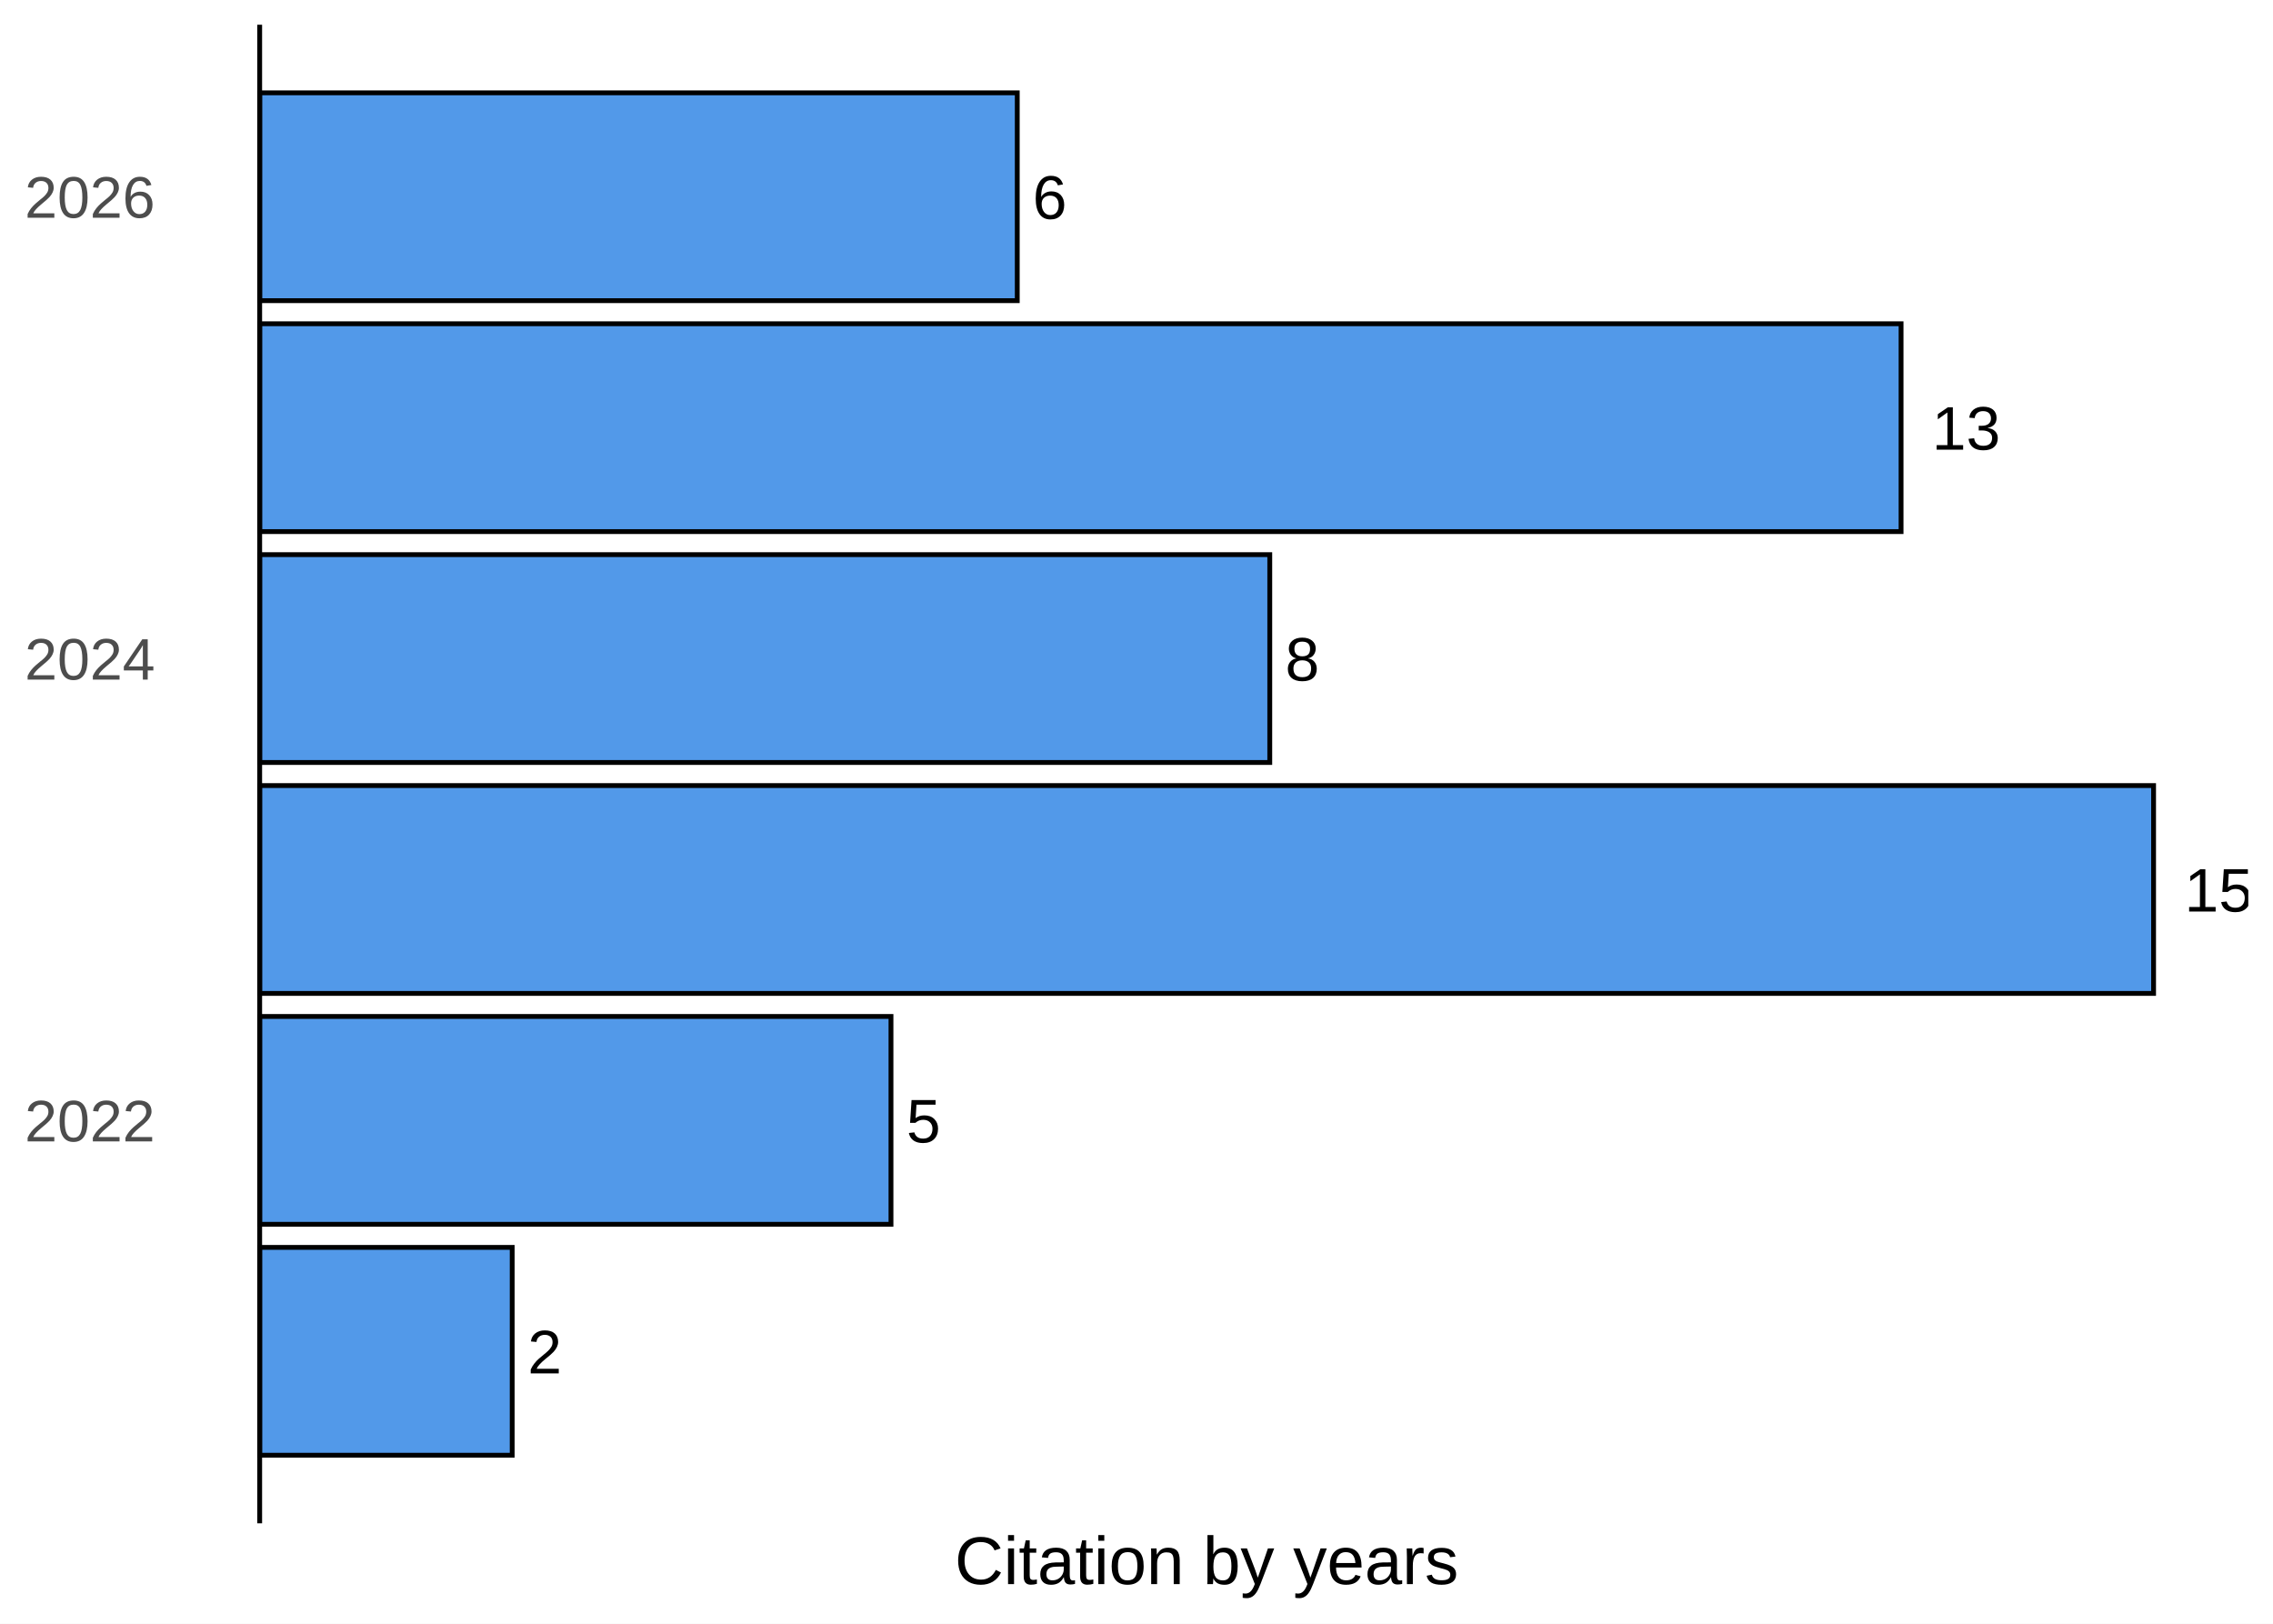
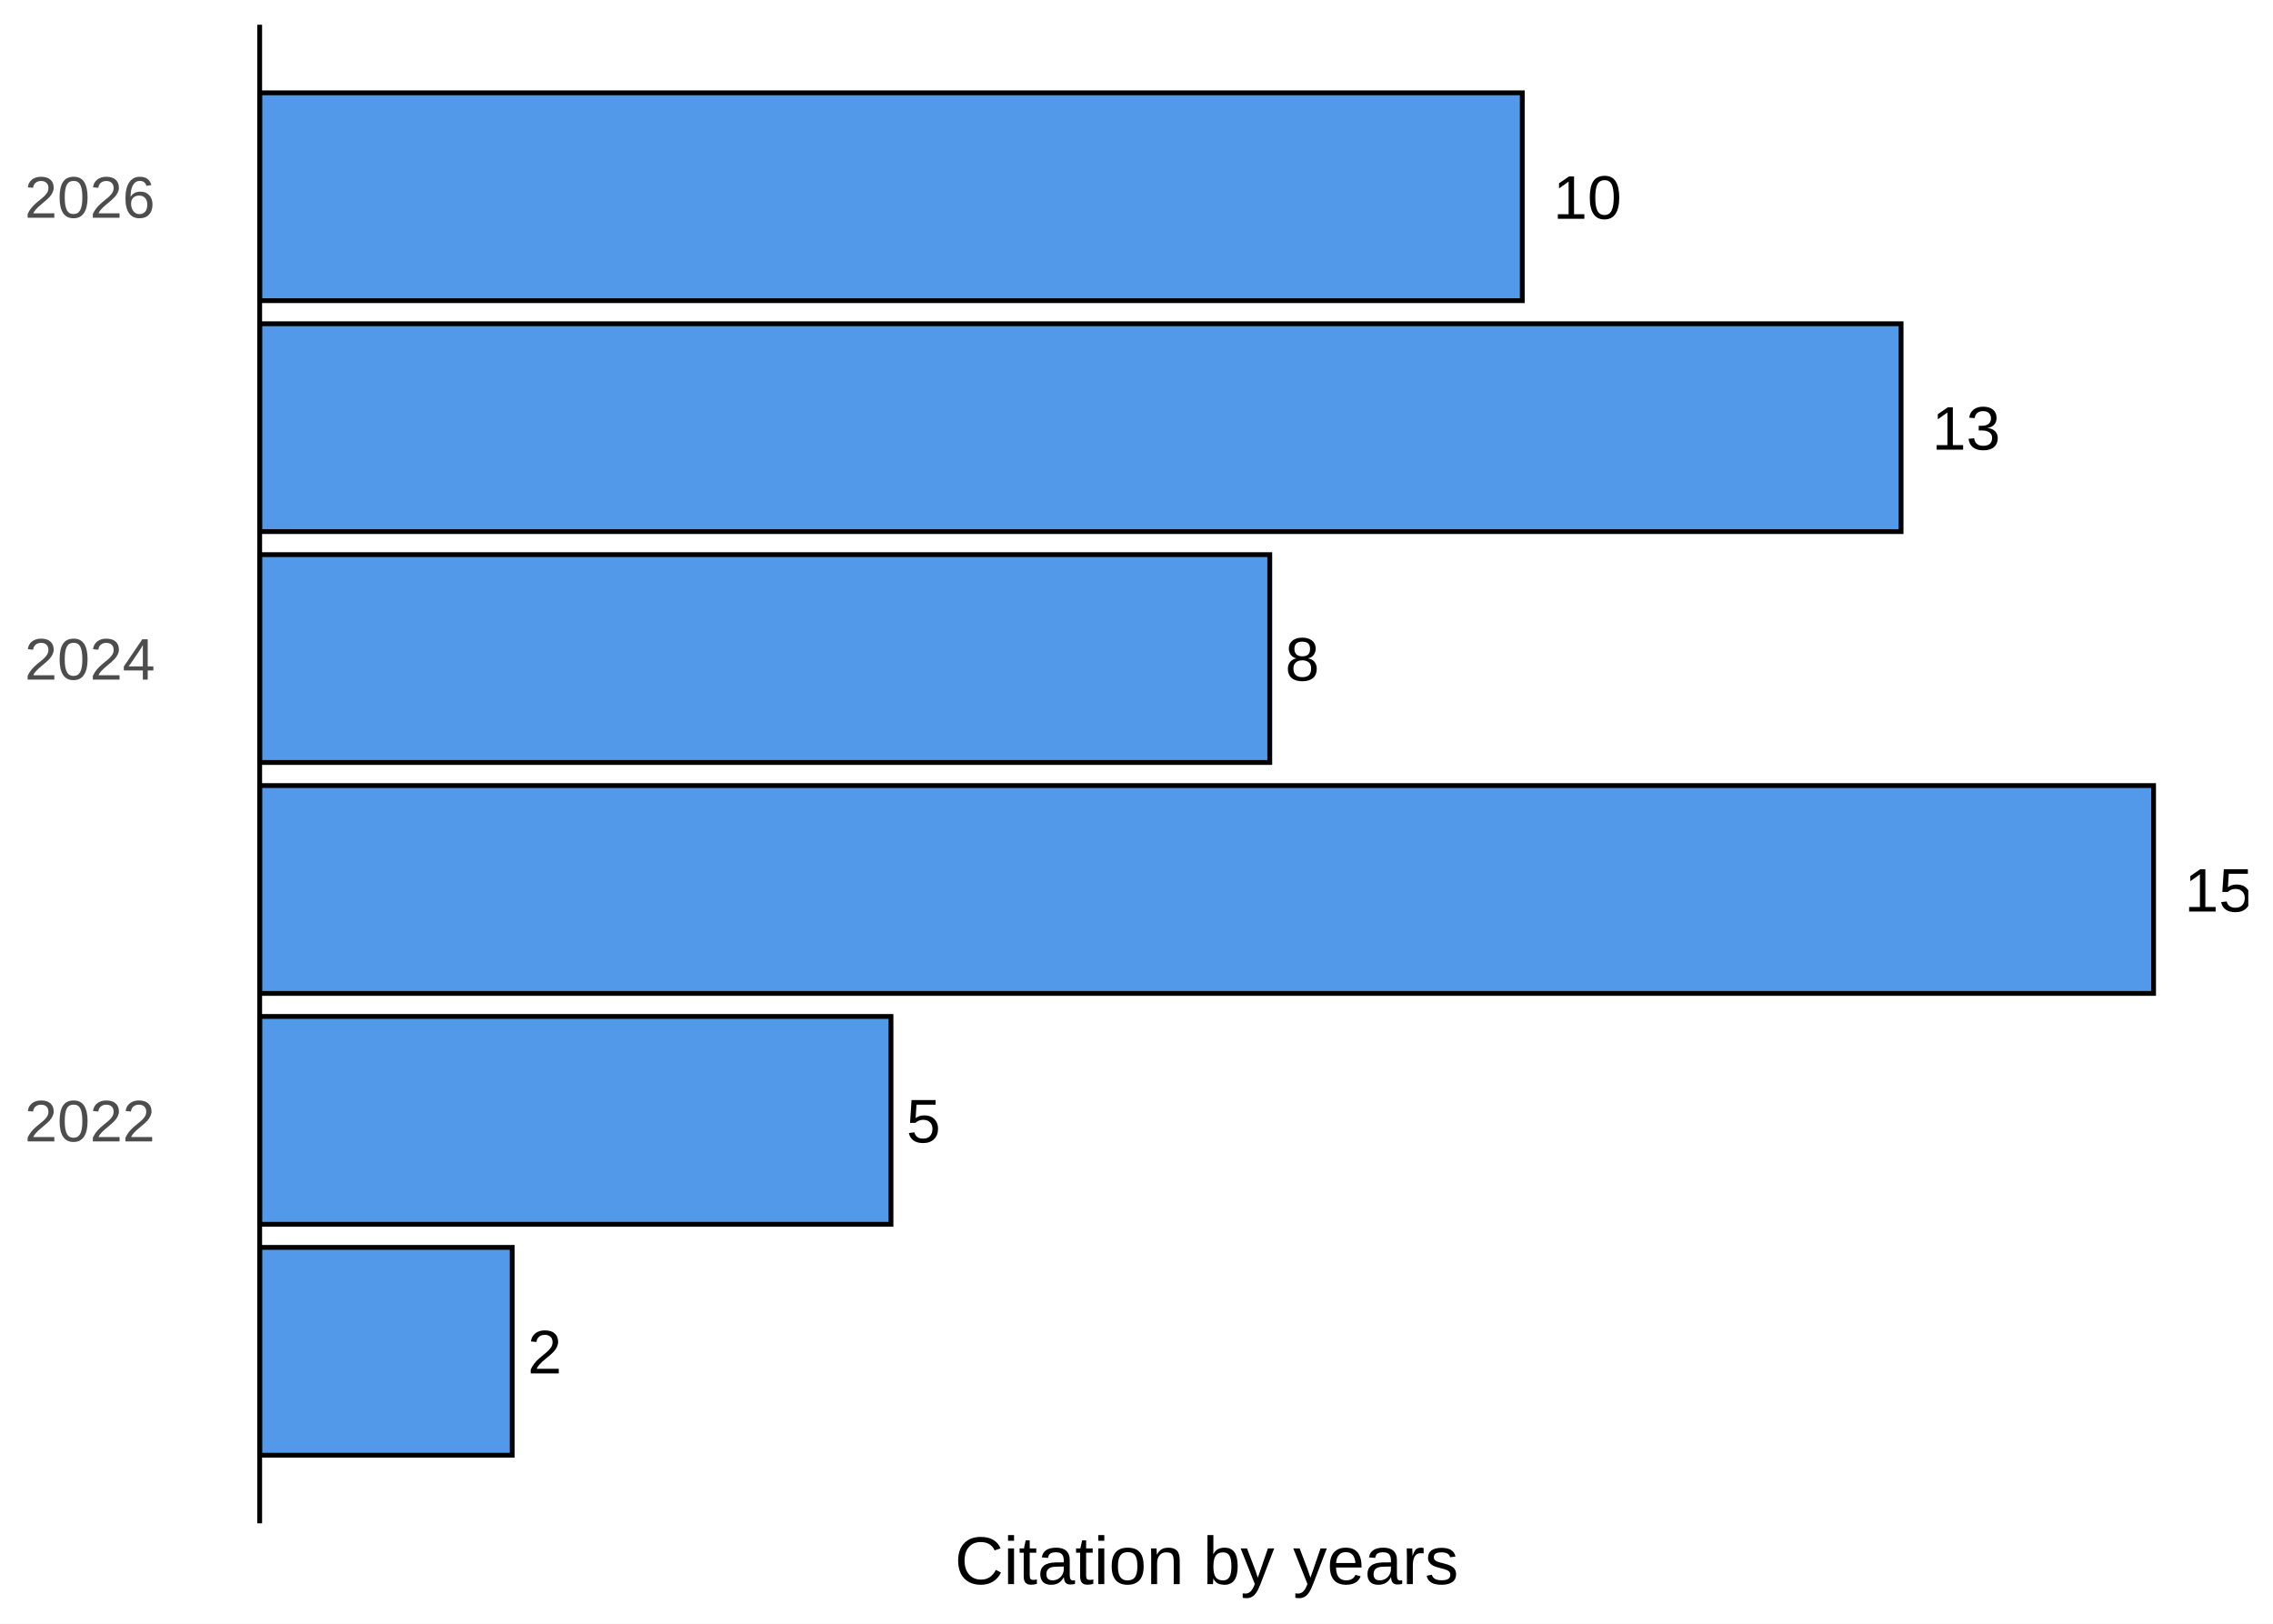
<svg xmlns="http://www.w3.org/2000/svg" width="504.00pt" height="360.00pt" viewBox="0 0 504.00 360.00">
  <g class="svglite">
    <defs>
      <style type="text/css">
    .svglite line, .svglite polyline, .svglite polygon, .svglite path, .svglite rect, .svglite circle {
      fill: none;
      stroke: #000000;
      stroke-linecap: round;
      stroke-linejoin: round;
      stroke-miterlimit: 10.00;
    }
    .svglite text {
      white-space: pre;
    }
    .svglite g.glyphgroup path {
      fill: inherit;
      stroke: none;
    }
  </style>
    </defs>
    <rect width="100%" height="100%" style="stroke: none; fill: #FFFFFF;" />
    <defs>
      <clipPath id="cpMC4wMHw1MDQuMDB8MC4wMHwzNjAuMDA=">
        <rect x="0.00" y="0.00" width="504.00" height="360.00" />
      </clipPath>
    </defs>
    <g clip-path="url(#cpMC4wMHw1MDQuMDB8MC4wMHwzNjAuMDA=)">
</g>
    <defs>
      <clipPath id="cpMzYuNTh8NDk4LjUyfDUuNDh8MzM3Ljc0">
        <rect x="36.58" y="5.48" width="461.94" height="332.26" />
      </clipPath>
    </defs>
    <g clip-path="url(#cpMzYuNTh8NDk4LjUyfDUuNDh8MzM3Ljc0)">
      <rect x="57.58" y="276.56" width="55.99" height="46.08" style="stroke-width: 1.07; stroke-linecap: butt; stroke-linejoin: miter; fill: #2780E3; fill-opacity: 0.80;" />
      <rect x="57.58" y="225.36" width="139.98" height="46.08" style="stroke-width: 1.07; stroke-linecap: butt; stroke-linejoin: miter; fill: #2780E3; fill-opacity: 0.80;" />
      <rect x="57.58" y="174.17" width="419.94" height="46.08" style="stroke-width: 1.07; stroke-linecap: butt; stroke-linejoin: miter; fill: #2780E3; fill-opacity: 0.80;" />
      <rect x="57.58" y="122.97" width="223.97" height="46.08" style="stroke-width: 1.07; stroke-linecap: butt; stroke-linejoin: miter; fill: #2780E3; fill-opacity: 0.80;" />
      <rect x="57.58" y="71.78" width="363.95" height="46.08" style="stroke-width: 1.07; stroke-linecap: butt; stroke-linejoin: miter; fill: #2780E3; fill-opacity: 0.80;" />
-       <rect x="57.58" y="20.58" width="167.98" height="46.08" style="stroke-width: 1.07; stroke-linecap: butt; stroke-linejoin: miter; fill: #2780E3; fill-opacity: 0.80;" />
+       <rect x="57.58" y="20.58" width="279.96" height="46.08" style="stroke-width: 1.07; stroke-linecap: butt; stroke-linejoin: miter; fill: #2780E3; fill-opacity: 0.80;" />
      <text x="116.99" y="304.49" style="font-size: 13.66px; font-family: &quot;Arial&quot;;" textLength="7.59px" lengthAdjust="spacingAndGlyphs">2</text>
      <text x="200.98" y="253.29" style="font-size: 13.66px; font-family: &quot;Arial&quot;;" textLength="7.59px" lengthAdjust="spacingAndGlyphs">5</text>
      <text x="484.36" y="202.10" style="font-size: 13.66px; font-family: &quot;Arial&quot;;" textLength="15.19px" lengthAdjust="spacingAndGlyphs">15</text>
      <text x="284.97" y="150.90" style="font-size: 13.66px; font-family: &quot;Arial&quot;;" textLength="7.59px" lengthAdjust="spacingAndGlyphs">8</text>
      <text x="428.37" y="99.70" style="font-size: 13.66px; font-family: &quot;Arial&quot;;" textLength="15.19px" lengthAdjust="spacingAndGlyphs">13</text>
-       <text x="228.97" y="48.51" style="font-size: 13.66px; font-family: &quot;Arial&quot;;" textLength="7.59px" lengthAdjust="spacingAndGlyphs">6</text>
+       <text x="344.38" y="48.51" style="font-size: 13.66px; font-family: &quot;Arial&quot;;" textLength="15.19px" lengthAdjust="spacingAndGlyphs">10</text>
      <line x1="57.58" y1="337.74" x2="57.58" y2="5.48" style="stroke-width: 1.07; stroke-linecap: butt;" />
    </g>
    <g clip-path="url(#cpMC4wMHw1MDQuMDB8MC4wMHwzNjAuMDA=)">
      <text x="34.39" y="253.06" text-anchor="end" style="font-size: 13.00px;fill: #4D4D4D; font-family: &quot;Arial&quot;;" textLength="28.94px" lengthAdjust="spacingAndGlyphs">2022</text>
      <text x="34.39" y="150.67" text-anchor="end" style="font-size: 13.00px;fill: #4D4D4D; font-family: &quot;Arial&quot;;" textLength="28.94px" lengthAdjust="spacingAndGlyphs">2024</text>
      <text x="34.39" y="48.27" text-anchor="end" style="font-size: 13.00px;fill: #4D4D4D; font-family: &quot;Arial&quot;;" textLength="28.94px" lengthAdjust="spacingAndGlyphs">2026</text>
      <text x="267.55" y="351.22" text-anchor="middle" style="font-size: 15.00px; font-family: &quot;Arial&quot;;" textLength="111.73px" lengthAdjust="spacingAndGlyphs">Citation by years</text>
    </g>
  </g>
</svg>
